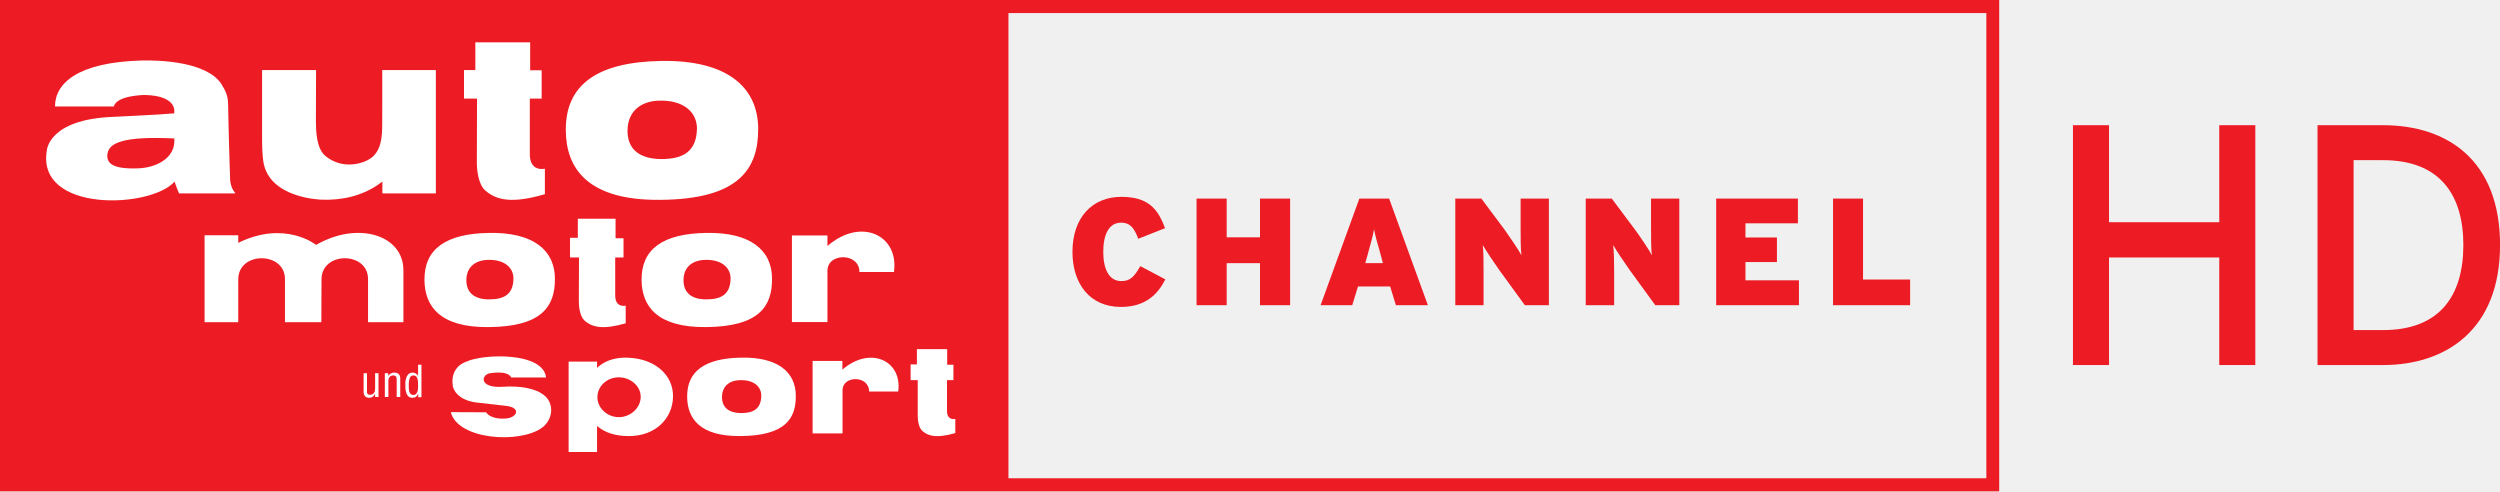
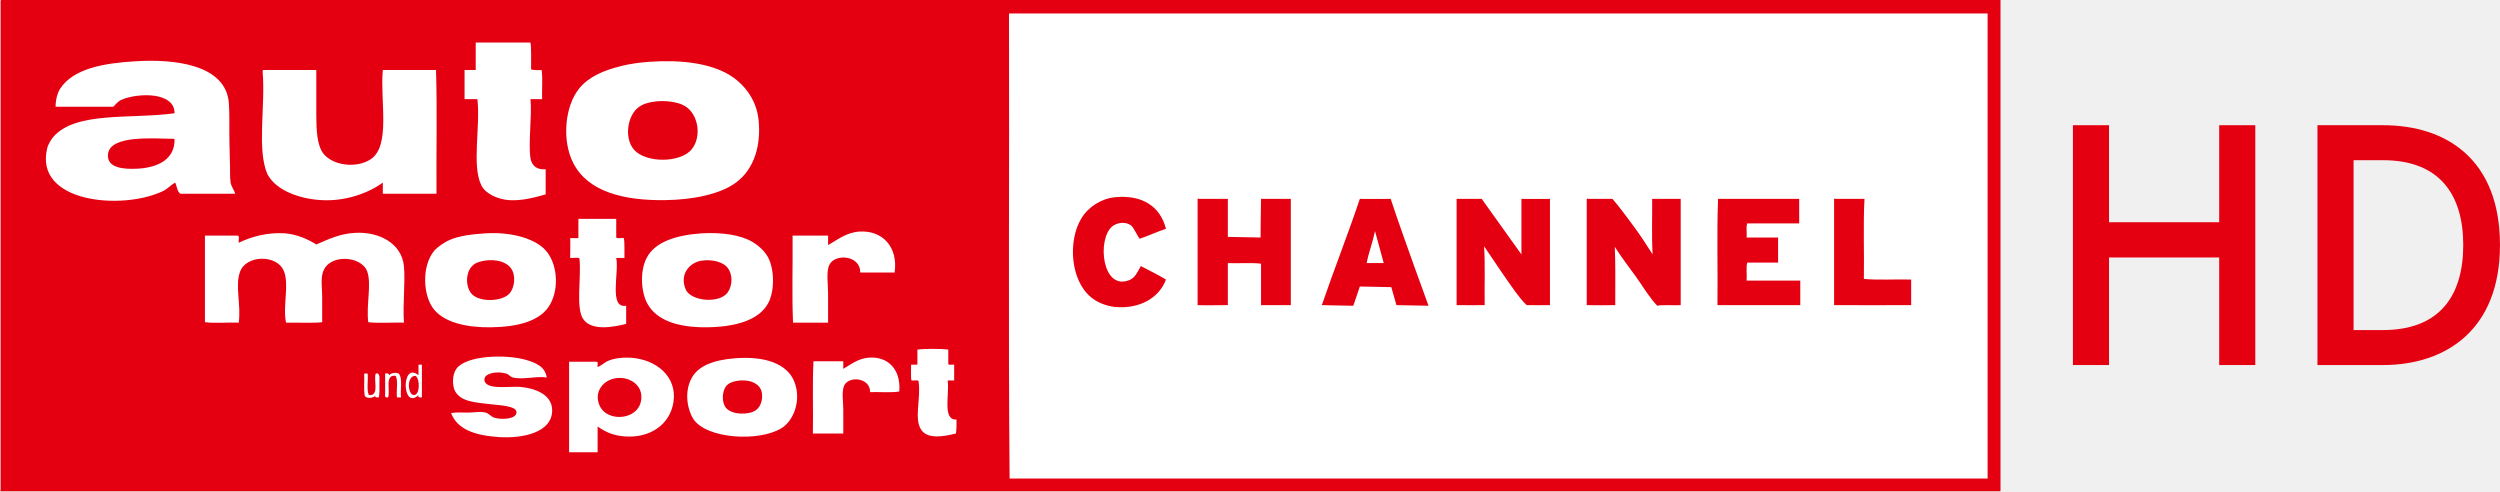
- <svg xmlns="http://www.w3.org/2000/svg" height="117.93" width="600" version="1.1" viewBox="0 0 158.75 31.202">
-   <g transform="translate(16.893 -122.19)">
-     <g fill="#ed1c24">
-       <g>
-         <path d="m-16.893 122.19v31.2h126.95v-31.2h-126.95zm64.037 0.83h62.096v29.54h-62.096v-29.54z" />
-         <path d="m124.03 145.37v-6.83h-7v6.83h-2.29v-15.23h2.29v6.16h7v-6.16h2.29v15.23h-2.29z" />
-         <path d="m130.27 130.14v15.23h4.16c3.99 0 7.43-2.24 7.43-7.62 0-5.37-3.33-7.61-7.43-7.61h-4.16zm2.29 2.22h1.87c3.61 0 5.1 2.2 5.1 5.39 0 3.21-1.49 5.4-5.1 5.4h-1.87v-10.79z" />
-       </g>
-       <g fill-rule="evenodd">
-         <path d="m57.107 139.93-1.59-0.84c-0.366 0.63-0.613 0.95-1.204 0.95-0.816 0-1.149-0.82-1.149-1.86 0-1.07 0.344-1.85 1.128-1.85 0.623 0 0.849 0.39 1.096 1.02l1.697-0.67c-0.462-1.28-1.117-1.99-2.782-1.99-1.827 0-3.095 1.31-3.095 3.49 0 2 1.075 3.5 3.084 3.5 1.601 0 2.364-0.86 2.815-1.75" />
-         <path d="m65.03 141.57v-6.77h-1.913v2.46h-2.116v-2.46h-1.913v6.77h1.913v-2.67h2.116v2.67h1.913z" />
-         <path d="m69.426 134.8-2.461 6.77h2.01l0.365-1.19h2.041l0.365 1.19h2.031l-2.46-6.77h-1.891zm0.935 1.95c0.085 0.46 0.193 0.82 0.44 1.69l0.118 0.46h-1.117l0.129-0.46c0.236-0.86 0.344-1.23 0.43-1.69z" />
-         <path d="m81.461 141.57v-6.77h-1.795v1.85c0 0.55 0 1.45 0.054 1.75-0.15-0.29-0.752-1.18-1.053-1.6l-1.493-2h-1.655v6.77h1.794v-2.07c0-0.55 0-1.45-0.053-1.75 0.171 0.3 0.752 1.17 1.052 1.59l1.623 2.23h1.526z" />
-         <path d="m89.743 141.57v-6.77h-1.795v1.85c0 0.55 0 1.45 0.054 1.75-0.14-0.29-0.741-1.18-1.053-1.6l-1.494-2h-1.654v6.77h1.805v-2.07c0-0.55-0.011-1.45-0.065-1.75 0.172 0.3 0.753 1.17 1.053 1.59l1.623 2.23h1.526z" />
-         <path d="m97.339 141.57v-1.58h-3.395v-1.16h1.998v-1.56h-1.998v-0.9h3.33v-1.57h-5.189v6.77h5.254z" />
-         <path d="m104.4 141.57v-1.63h-2.99v-5.14h-1.905v6.77h4.895z" />
+ <svg xmlns="http://www.w3.org/2000/svg" width="21.493" height="4.224" id="svg27521" version="1.1" viewBox="0 0 20.149 3.96">
+   <defs id="defs27523">
+     <clipPath clipPathUnits="userSpaceOnUse" id="clipPath21338">
+       <path d="m 201.343,82.595 h 12.899 v 3.168 h -12.899 z" id="path21340" />
+     </clipPath>
+   </defs>
+   <g id="layer1" transform="translate(-316.3329,-546.5498)">
+     <g id="g21334" transform="matrix(1.25,0,0,-1.25,64.65419,653.7536)">
+       <g id="g21336" clip-path="url(#clipPath21338)">
+         <g id="g21342" transform="translate(201.3507,85.7632)">
+           <path d="M 0,0 H 12.891 V -3.161 C 12.892,-3.165 12.89,-3.167 12.887,-3.168 H -0.008 c 0.001,0.003 0.004,0.004 0.004,0.007 v 3.15 c 0,0.005 0,0.01 0.004,0.011" style="fill:#e50011;fill-opacity:1;fill-rule:nonzero;stroke:none" id="path21344" />
+         </g>
+         <g id="g21346" transform="translate(204.4471,84.5667)">
+           <path d="M 0,0 C 0.027,-0.054 0.107,-0.089 0.177,-0.094 0.258,-0.1 0.344,-0.077 0.414,-0.057 V 0.105 C 0.359,0.1 0.324,0.126 0.316,0.177 c -0.015,0.098 0.011,0.284 0,0.38 H 0.391 C 0.389,0.618 0.396,0.69 0.388,0.745 0.379,0.744 0.341,0.742 0.32,0.749 0.319,0.807 0.323,0.88 0.316,0.922 H -0.037 V 0.745 H -0.109 V 0.557 h 0.083 C -0.006,0.375 -0.064,0.126 0,0 m -1.381,0.075 c 0.001,-0.001 0.003,-0.005 0.004,-0.007 0.056,-0.101 0.207,-0.155 0.346,-0.162 0.155,-0.009 0.304,0.046 0.395,0.113 v -0.072 h 0.346 c -0.002,0.265 0.005,0.54 -0.003,0.798 H -0.636 C -0.655,0.547 -0.583,0.255 -0.715,0.169 -0.805,0.11 -0.958,0.127 -1.02,0.207 -1.06,0.26 -1.065,0.357 -1.065,0.459 V 0.745 H -1.407 C -1.411,0.744 -1.411,0.739 -1.411,0.734 -1.392,0.514 -1.449,0.235 -1.381,0.075 m 2.04,-0.94 c 0.053,-0.07 0.18,-0.051 0.274,-0.027 v 0.117 c -0.114,-0.02 -0.044,0.216 -0.064,0.308 h 0.053 c -0.001,0.044 0.002,0.102 -0.004,0.128 -0.015,0.003 -0.04,-0.005 -0.049,0.004 v 0.12 H 0.625 V -0.339 H 0.572 c 0.002,-0.02 0,-0.097 0,-0.128 0.019,-0.002 0.048,0.006 0.06,-0.003 0.013,-0.13 -0.027,-0.325 0.027,-0.395 m 1.576,-0.019 v 0.188 c 0,0.061 -0.013,0.141 0.008,0.184 0.035,0.076 0.202,0.063 0.199,-0.049 h 0.222 c 0.024,0.166 -0.08,0.275 -0.23,0.264 C 2.349,-0.304 2.291,-0.353 2.235,-0.384 v 0.061 H 2.006 c 0.002,-0.186 -0.005,-0.382 0.003,-0.561 0.049,0.001 0.154,-0.001 0.226,0 M -0.5,-0.519 c -0.015,0.148 -0.162,0.222 -0.313,0.214 -0.101,-0.005 -0.172,-0.041 -0.252,-0.075 -0.051,0.032 -0.121,0.065 -0.203,0.072 -0.112,0.008 -0.222,-0.024 -0.297,-0.061 -0.004,0.014 0.009,0.044 -0.008,0.046 h -0.21 v -0.558 c 0.063,-0.009 0.16,0 0.218,-0.003 0.016,0.115 -0.025,0.238 0.008,0.327 0.038,0.109 0.235,0.115 0.282,0.008 0.038,-0.087 -0.008,-0.23 0.015,-0.335 0.06,0.001 0.19,-0.004 0.233,0.003 v 0.162 c 0,0.053 -0.01,0.114 0.004,0.158 0.036,0.123 0.248,0.11 0.286,0.008 0.03,-0.081 -0.007,-0.216 0.007,-0.328 0.056,-0.008 0.166,-0.001 0.23,-0.003 -0.008,0.134 0.01,0.26 0,0.365 m 3.506,-0.738 h 0.042 v 0.102 C 3.036,-1.153 3.015,-1.16 3.01,-1.151 v 0.093 c -0.047,0.007 -0.163,0.006 -0.199,0 V -1.155 H 2.77 c 10e-4,-0.026 -0.003,-0.09 0.003,-0.102 0.014,-0.002 0.038,0.005 0.045,-0.003 0.018,-0.111 -0.032,-0.246 0.019,-0.317 0.043,-0.06 0.145,-0.041 0.222,-0.022 0.004,0.021 0.005,0.055 0.004,0.09 C 2.97,-1.514 3.019,-1.345 3.006,-1.257 M 0.245,-1.298 c -0.065,0.005 -0.228,-0.024 -0.226,0.049 0.001,0.039 0.082,0.054 0.139,0.037 0.02,-0.005 0.027,-0.022 0.045,-0.026 0.068,-0.016 0.157,0.012 0.218,0 -0.01,0.07 -0.07,0.095 -0.131,0.113 -0.137,0.04 -0.392,0.029 -0.452,-0.057 -0.029,-0.041 -0.026,-0.114 -0.007,-0.146 0.039,-0.067 0.131,-0.071 0.237,-0.083 C 0.108,-1.416 0.224,-1.42 0.226,-1.46 0.228,-1.51 0.121,-1.51 0.083,-1.497 0.06,-1.49 0.048,-1.469 0.027,-1.464 c -0.034,0.009 -0.078,0 -0.113,0 -0.039,0 -0.075,0.003 -0.11,-0.003 0.041,-0.106 0.152,-0.144 0.309,-0.155 0.153,-0.01 0.343,0.029 0.343,0.173 -0.001,0.102 -0.11,0.143 -0.211,0.151 m 2.25,0.188 C 2.426,-1.116 2.377,-1.157 2.333,-1.182 v 0.049 H 2.141 C 2.133,-1.266 2.14,-1.447 2.137,-1.599 h 0.196 v 0.154 c 0,0.052 -0.011,0.112 0.004,0.151 0.026,0.07 0.171,0.057 0.169,-0.038 0.062,0.002 0.133,-0.005 0.188,0.004 0.012,0.143 -0.074,0.229 -0.199,0.218 m -3.029,-0.102 c -0.021,0.009 -0.051,0.003 -0.06,-0.011 -0.003,0.01 -0.011,0.014 -0.027,0.011 0.001,-0.037 -0.001,-0.085 0,-0.12 0.001,-0.01 -0.006,-0.031 0.008,-0.034 h 0.011 c 0.016,0.047 -0.024,0.149 0.049,0.139 0.017,-0.032 0.003,-0.094 0.008,-0.139 h 0.026 c -0.005,0.052 0.012,0.125 -0.015,0.154 m -0.147,0 c -0.018,-0.033 0.027,-0.148 -0.045,-0.139 -0.016,0.033 -0.003,0.095 -0.008,0.139 h -0.022 c 0.002,-0.048 -0.004,-0.105 0.004,-0.146 0.018,-0.019 0.055,-0.011 0.071,0.004 -0.012,-0.012 0.006,-0.013 0.019,-0.012 0.006,0.02 0.004,0.058 0.004,0.09 -0.001,0.03 0.008,0.07 -0.023,0.064 m 1.866,1.118 c 0.171,0.002 0.352,0.036 0.456,0.113 0.12,0.089 0.162,0.243 0.146,0.402 C 1.773,0.566 1.68,0.665 1.596,0.715 1.47,0.789 1.287,0.812 1.084,0.798 1.02,0.793 0.962,0.786 0.903,0.771 0.788,0.743 0.693,0.702 0.632,0.628 0.538,0.515 0.517,0.293 0.591,0.147 0.685,-0.04 0.917,-0.098 1.185,-0.094 M 1.012,0.504 c 0.029,0.022 0.062,0.032 0.109,0.038 0.058,0.007 0.143,0 0.192,-0.03 C 1.396,0.462 1.424,0.318 1.355,0.233 1.283,0.145 1.058,0.143 0.982,0.233 0.918,0.31 0.943,0.453 1.012,0.504 M -1.618,0.022 C -1.623,0.062 -1.62,0.107 -1.622,0.151 -1.623,0.193 -1.624,0.236 -1.625,0.278 -1.627,0.367 -1.623,0.457 -1.629,0.534 -1.649,0.779 -1.977,0.818 -2.235,0.801 -2.436,0.789 -2.632,0.754 -2.716,0.625 -2.735,0.596 -2.746,0.551 -2.746,0.508 h 0.372 c 0.016,0.015 0.028,0.034 0.053,0.045 0.106,0.046 0.344,0.052 0.342,-0.087 -0.28,-0.039 -0.639,0.015 -0.783,-0.154 -0.015,-0.018 -0.033,-0.051 -0.037,-0.067 -0.092,-0.357 0.486,-0.408 0.749,-0.279 0.029,0.015 0.05,0.04 0.075,0.053 0.012,-0.023 0.012,-0.058 0.034,-0.072 h 0.353 c -0.005,0.022 -0.026,0.046 -0.03,0.075 m -0.594,0.087 c -0.096,-0.006 -0.206,0.004 -0.196,0.094 0.014,0.124 0.29,0.1 0.429,0.098 0.004,-0.132 -0.107,-0.184 -0.233,-0.192 m 2.239,-0.417 c -0.088,-0.006 -0.171,-0.016 -0.23,-0.042 -0.036,-0.015 -0.08,-0.046 -0.102,-0.071 -0.082,-0.098 -0.074,-0.297 0.004,-0.384 0.071,-0.08 0.209,-0.111 0.361,-0.109 0.174,0.002 0.325,0.04 0.384,0.15 0.06,0.11 0.042,0.266 -0.03,0.346 -0.065,0.073 -0.213,0.12 -0.387,0.11 m 0.154,-0.388 c -0.044,-0.049 -0.171,-0.057 -0.23,-0.015 -0.052,0.036 -0.059,0.137 -0.015,0.188 0.018,0.02 0.038,0.03 0.079,0.038 0.082,0.014 0.165,-0.009 0.188,-0.072 0.015,-0.039 0.009,-0.104 -0.022,-0.139 m 1.241,0.388 C 1.262,-0.319 1.12,-0.36 1.065,-0.467 1.021,-0.552 1.028,-0.683 1.069,-0.76 1.13,-0.873 1.273,-0.914 1.441,-0.914 c 0.183,0 0.344,0.04 0.407,0.154 0.044,0.08 0.041,0.22 0,0.297 C 1.825,-0.42 1.783,-0.385 1.75,-0.365 1.67,-0.317 1.546,-0.301 1.422,-0.308 M 1.588,-0.689 C 1.534,-0.764 1.35,-0.746 1.317,-0.67 c -0.042,0.099 0.026,0.172 0.098,0.185 0.076,0.012 0.146,-0.01 0.173,-0.046 0.031,-0.04 0.033,-0.111 0,-0.158 m -1.994,-0.534 c -0.113,0.093 -0.107,-0.23 0,-0.128 -0.006,-0.018 0.009,-0.015 0.022,-0.015 v 0.211 h -0.022 z m -0.03,-0.128 c -0.039,10e-4 -0.05,0.124 0.011,0.124 0.029,-0.02 0.03,-0.124 -0.011,-0.124 M 0.96,-1.11 C 0.917,-1.108 0.866,-1.111 0.82,-1.129 0.795,-1.139 0.771,-1.163 0.749,-1.17 0.745,-1.16 0.757,-1.135 0.741,-1.136 H 0.565 V -1.72 h 0.184 v 0.166 c 0.057,-0.039 0.105,-0.059 0.18,-0.064 0.159,-0.01 0.287,0.077 0.309,0.222 0.025,0.164 -0.111,0.276 -0.278,0.286 m -0.2,-0.305 c -0.036,0.089 0.029,0.163 0.109,0.173 0.077,0.011 0.159,-0.035 0.162,-0.116 C 1.037,-1.512 0.81,-1.537 0.76,-1.415 m 0.873,0.301 C 1.491,-1.125 1.395,-1.166 1.355,-1.242 1.302,-1.34 1.334,-1.456 1.366,-1.505 c 0.086,-0.13 0.424,-0.148 0.568,-0.06 0.079,0.048 0.131,0.181 0.083,0.301 -0.046,0.115 -0.189,0.166 -0.384,0.15 m 0.136,-0.335 c -0.047,-0.032 -0.154,-0.03 -0.192,0.015 -0.031,0.037 -0.024,0.109 0,0.14 0.016,0.02 0.041,0.029 0.067,0.034 0.076,0.014 0.148,-0.012 0.162,-0.068 0.01,-0.038 10e-4,-0.094 -0.037,-0.121" style="fill:#ffffff;fill-opacity:1;fill-rule:nonzero;stroke:none" id="path21348" />
+         </g>
+         <g id="g21350" transform="translate(207.8486,85.6654)">
+           <path d="M 0,0 C 0.003,-0.983 -0.005,-2.037 0.004,-2.988 H 6.31 V 0.011 H 0.004 C -0.001,0.011 0,0.005 0,0" style="fill:#ffffff;fill-opacity:1;fill-rule:nonzero;stroke:none" id="path21352" />
+         </g>
+         <g id="g21354" transform="translate(208.6277,84.3146)">
+           <path d="m 0,0 c 0.018,-0.01 0.024,-0.026 0.034,-0.042 0.011,-0.017 0.017,-0.036 0.03,-0.049 0.058,0.02 0.111,0.045 0.169,0.064 C 0.198,0.113 0.085,0.194 -0.094,0.177 -0.185,0.168 -0.268,0.114 -0.312,0.041 -0.4,-0.102 -0.385,-0.36 -0.248,-0.47 c 0.037,-0.031 0.096,-0.055 0.154,-0.061 0.159,-0.014 0.284,0.06 0.327,0.177 C 0.181,-0.323 0.126,-0.296 0.071,-0.267 0.047,-0.309 0.034,-0.343 -0.004,-0.358 -0.179,-0.427 -0.213,-0.093 -0.113,-0.011 -0.081,0.014 -0.034,0.019 0,0 M 0.843,-0.083 0.632,-0.079 V 0.166 H 0.444 c 0,0.008 -0.01,-0.002 -0.007,-0.008 v -0.677 c 0.05,-0.002 0.145,0 0.195,0 v 0.271 c 0.055,-0.003 0.165,0.004 0.214,-0.004 V -0.519 H 1.038 V 0.166 H 0.846 C 0.844,0.084 0.843,-0.083 0.843,-0.083 m 0.831,0.249 c -0.049,0 -0.13,-0.001 -0.191,0 C 1.405,-0.067 1.317,-0.288 1.238,-0.519 1.303,-0.521 1.441,-0.523 1.441,-0.523 l 0.042,0.124 0.203,-0.004 0.033,-0.116 0.207,-0.004 c 0,0 -0.167,0.455 -0.244,0.689 z M 1.527,-0.248 c 0.014,0.072 0.039,0.134 0.054,0.206 C 1.6,-0.109 1.618,-0.179 1.637,-0.248 Z M 2.525,0.166 V -0.192 L 2.269,0.166 H 2.107 v -0.685 c 0.045,0 0.147,-0.001 0.181,0 -0.002,0.124 0.004,0.273 -0.004,0.38 0.066,-0.098 0.133,-0.198 0.199,-0.29 0.023,-0.031 0.048,-0.064 0.076,-0.09 0.035,0 0.114,-0.001 0.15,0 v 0.685 c -0.06,-0.001 -0.184,0 -0.184,0 m 0.846,-0.358 c -0.04,0.063 -0.08,0.125 -0.124,0.184 -0.045,0.06 -0.088,0.12 -0.135,0.174 H 2.954 C 2.953,0.17 2.95,0.168 2.946,0.166 v -0.685 c 0.046,-0.001 0.138,-0.001 0.184,0 0,0.128 0.002,0.264 -0.003,0.376 0.042,-0.066 0.089,-0.128 0.136,-0.192 0.046,-0.064 0.085,-0.133 0.138,-0.188 0.028,0.008 0.118,0.001 0.151,0.004 V 0.166 H 3.368 C 3.369,0.046 3.364,-0.079 3.371,-0.192 m 1.667,-0.162 c -0.1,0.003 -0.211,-0.005 -0.305,0.004 0.003,0.17 -0.005,0.351 0.004,0.516 -0.053,0.001 -0.124,-0.001 -0.188,0 0,0.008 -0.011,-0.002 -0.008,-0.008 v -0.677 c 0.151,-0.001 0.334,0 0.497,0 10e-4,0.041 -0.001,0.112 0,0.165 M 3.981,-0.245 H 4.18 v 0.162 H 3.977 C 3.98,-0.054 3.972,-0.015 3.981,0.008 H 4.316 V 0.166 H 3.793 C 3.784,-0.055 3.792,-0.292 3.789,-0.519 h 0.534 v 0.158 H 3.977 c 0.003,0.037 -0.005,0.085 0.004,0.116" style="fill:#e50011;fill-opacity:1;fill-rule:nonzero;stroke:none" id="path21356" />
+         </g>
      </g>
    </g>
-     <g fill="#fff">
-       <path d="m7.389 134.47h3.395v-7.83h-3.406s0.011 1.84 0 3.39c0 0.92-0.075 1.61-0.591 2.1-0.473 0.44-1.891 0.89-3.008-0.03-0.591-0.48-0.602-1.6-0.613-2.17 0-1.35 0.011-3.29 0.011-3.29h-3.428c0 0 0 2.35 0 4.33 0 0.56 0.021 1.03 0.075 1.45 0.344 2.4 3.739 2.45 3.739 2.45 1.15 0.04 2.579-0.18 3.825-1.15v0.75z" />
-       <path d="m16.772 124.88h-3.481v1.76h-0.72v1.81h0.827s0 2.35-0.011 4.07c0 0.45 0.086 1.36 0.527 1.76 0.752 0.66 1.773 0.83 3.793 0.24v-1.62s-1.01 0.26-0.957-1.03v-3.42h0.752v-1.8h-0.73v-1.77z" />
-       <path d="m25.085 126.06c-4.115 0.07-6.071 1.55-6.049 4.4 0.01 2.45 1.418 4.46 5.974 4.42 5.071-0.03 6.253-2 6.242-4.53-0.021-2.67-2.031-4.36-6.167-4.29zm0.086 2.52c1.397 0.03 2.202 0.76 2.192 1.79-0.033 1.4-0.827 1.92-2.246 1.92-1.289 0-2.224-0.54-2.159-1.92 0.053-1.13 0.87-1.83 2.213-1.79z" />
-       <path d="m-7.694 126.03h-0.173c-4.104 0.11-5.533 1.45-5.533 2.92h3.739c0.161-0.71 1.955-0.73 1.955-0.73 2.181 0.05 1.87 1.17 1.87 1.17-1.042 0.09-3.868 0.22-3.868 0.22-4.179 0.16-4.222 2.18-4.222 2.18-0.613 3.91 6.596 3.65 8.122 1.93 0.075 0.28 0.28 0.75 0.28 0.75h3.578c-0.333-0.41-0.333-0.85-0.333-0.85s-0.096-2.8-0.129-4.78c-0.011-0.56-0.129-0.83-0.419-1.3-0.94-1.48-4.093-1.52-4.867-1.51zm0.661 4.92c0.36 0 0.761 0.01 1.208 0.03 0.107 1.24-1.139 1.86-2.289 1.9-1.655 0.06-1.977-0.33-1.966-0.83 0.038-0.59 0.528-1.1 3.047-1.1z" />
-       <path d="m35.65 137.14h-2.256v5.5h2.256v-3.26c0-1.15 2.031-1.16 2.031 0.08h2.192c0.333-2.33-2.085-3.5-4.223-1.65v-0.67z" />
-       <path d="m14.175 136.98c-2.805 0.04-4.126 1.05-4.115 2.98 0.011 1.66 0.967 3.03 4.061 3 3.438-0.02 4.233-1.35 4.223-3.07 0-1.81-1.376-2.96-4.169-2.91zm0.054 1.71c0.945 0.02 1.493 0.51 1.482 1.21-0.021 0.95-0.558 1.3-1.525 1.3-0.871 0.01-1.505-0.36-1.462-1.3 0.032-0.77 0.591-1.23 1.505-1.21z" />
-       <path d="m22.195 136.08h-2.396v1.21h-0.495v1.25h0.57s0 1.61-0.011 2.8c0 0.31 0.065 0.94 0.365 1.21 0.516 0.45 1.215 0.57 2.611 0.17v-1.12s-0.698 0.17-0.666-0.71v-2.35h0.527v-1.22h-0.505v-1.24z" />
-       <path d="m27.962 136.98c-2.804 0.04-4.126 1.05-4.115 2.98 0.011 1.66 0.967 3.02 4.062 3 3.438-0.02 4.233-1.35 4.222-3.07 0-1.82-1.375-2.96-4.169-2.91zm0.054 1.71c0.945 0.02 1.494 0.51 1.483 1.21-0.022 0.95-0.559 1.3-1.526 1.3-0.87 0.01-1.504-0.36-1.461-1.3 0.032-0.77 0.591-1.23 1.504-1.21z" />
-       <path d="m3.178 137.74s-1.966-1.59-4.942-0.13v-0.48h-2.138v5.52h2.138v-2.72c0-1.79 2.966-1.78 2.966-0.02v2.74h2.31l0.011-2.72c0-1.79 2.955-1.78 2.955-0.02v2.74h2.246v-3.31c-0.011-2.23-2.88-3.13-5.544-1.6" />
-       <path d="m30.158 144.9c-2.32 0.04-3.427 0.88-3.417 2.48 0.011 1.39 0.806 2.52 3.374 2.5 2.869-0.02 3.536-1.12 3.525-2.55 0-1.52-1.15-2.48-3.482-2.43zm0.054 1.43c0.784 0.01 1.246 0.42 1.236 1.01-0.022 0.78-0.462 1.08-1.268 1.08-0.731 0-1.257-0.31-1.225-1.08 0.033-0.65 0.494-1.03 1.257-1.01z" />
-       <path d="m43.253 144.36h-1.923v0.97h-0.398v1h0.451v2.25c0 0.25 0.043 0.75 0.29 0.97 0.409 0.37 0.978 0.46 2.096 0.14v-0.9s-0.559 0.14-0.527-0.56v-1.9h0.408v-0.98h-0.397v-0.99z" />
-       <path d="m22.751 144.9c-0.707 0.02-1.289 0.23-1.731 0.65v-0.4h-1.805v5.74h1.805v-1.65c0.516 0.44 1.193 0.64 2.01 0.64 1.697 0.01 2.793-1.12 2.814-2.5 0.022-1.42-1.203-2.4-2.782-2.47-0.106-0.01-0.21-0.01-0.311-0.01zm-0.355 1.25c0.741 0 1.396 0.54 1.396 1.24 0 0.69-0.644 1.29-1.386 1.29-0.741 0-1.364-0.58-1.364-1.27 0-0.7 0.612-1.26 1.354-1.26z" />
-       <path d="m36.598 145.11h-1.891v4.6h1.901v-2.74c0-0.95 1.687-0.96 1.687 0.08h1.848c0.269-1.94-1.751-2.93-3.545-1.39v-0.55z" />
-       <path d="m15.043 146.75c-1.504 0.1-1.397-0.73-0.86-0.85 0 0 1.15-0.23 1.387 0.26h2.213c-0.183-1.64-4.029-1.51-5.072-1 0 0-1.052 0.29-0.848 1.56 0 0 0.139 0.93 1.687 1.05l1.665 0.19c1.064 0.1 0.709 0.82-0.097 0.81 0 0-0.816 0.07-1.149-0.4l-2.235-0.01c0.44 1.77 4.416 2.02 5.802 0.98 0.73-0.54 0.816-1.68-0.065-2.18 0 0-0.687-0.52-2.428-0.41" />
-       <path d="m6.927 147.4h0.215v-1.51h-0.215v0.97c0 0.09-0.011 0.19-0.065 0.27-0.054 0.08-0.15 0.13-0.258 0.13-0.15 0-0.193-0.07-0.193-0.19v-1.18h-0.215v1.17c0 0.27 0.14 0.39 0.365 0.39 0.15 0 0.29-0.09 0.355-0.25h0.011v0.2z" />
-       <path d="m7.759 145.89h-0.215v1.51h0.226v-1.01c0-0.1 0.011-0.2 0.097-0.28 0.054-0.05 0.129-0.08 0.204-0.08 0.183 0 0.226 0.11 0.226 0.27v1.1h0.226v-1.17c0-0.27-0.15-0.38-0.376-0.38-0.161 0-0.279 0.07-0.387 0.2v-0.16z" />
-       <path d="m9.654 145.35v0.69c-0.107-0.13-0.204-0.19-0.354-0.19-0.322 0-0.473 0.35-0.452 0.79 0 0.13-0.032 0.81 0.441 0.81 0.183 0 0.279-0.06 0.365-0.25h0.011v0.21h0.204v-2.06h-0.215zm-0.29 0.68c0.29 0 0.29 0.39 0.29 0.59v0.2c0 0.17-0.065 0.45-0.29 0.45-0.29 0-0.301-0.3-0.301-0.63 0-0.47 0.118-0.61 0.301-0.61z" />
-     </g>
+     <path style="fill:#e50011;fill-opacity:1;stroke-width:0.127" id="path4" d="m 334.219,549.492 v -0.867 h -0.888 v 0.867 h -0.291 v -1.933 h 0.291 v 0.782 h 0.888 v -0.782 h 0.291 v 1.933 z" />
+     <path style="fill:#e50011;fill-opacity:1;stroke-width:0.127" id="path6" d="m 335.011,547.559 v 1.933 h 0.528 c 0.506,0 0.943,-0.284 0.943,-0.967 0,-0.682 -0.423,-0.966 -0.943,-0.966 z m 0.291,0.282 h 0.237 c 0.458,0 0.647,0.279 0.647,0.684 0,0.407 -0.189,0.685 -0.647,0.685 h -0.237 z" />
  </g>
</svg>
